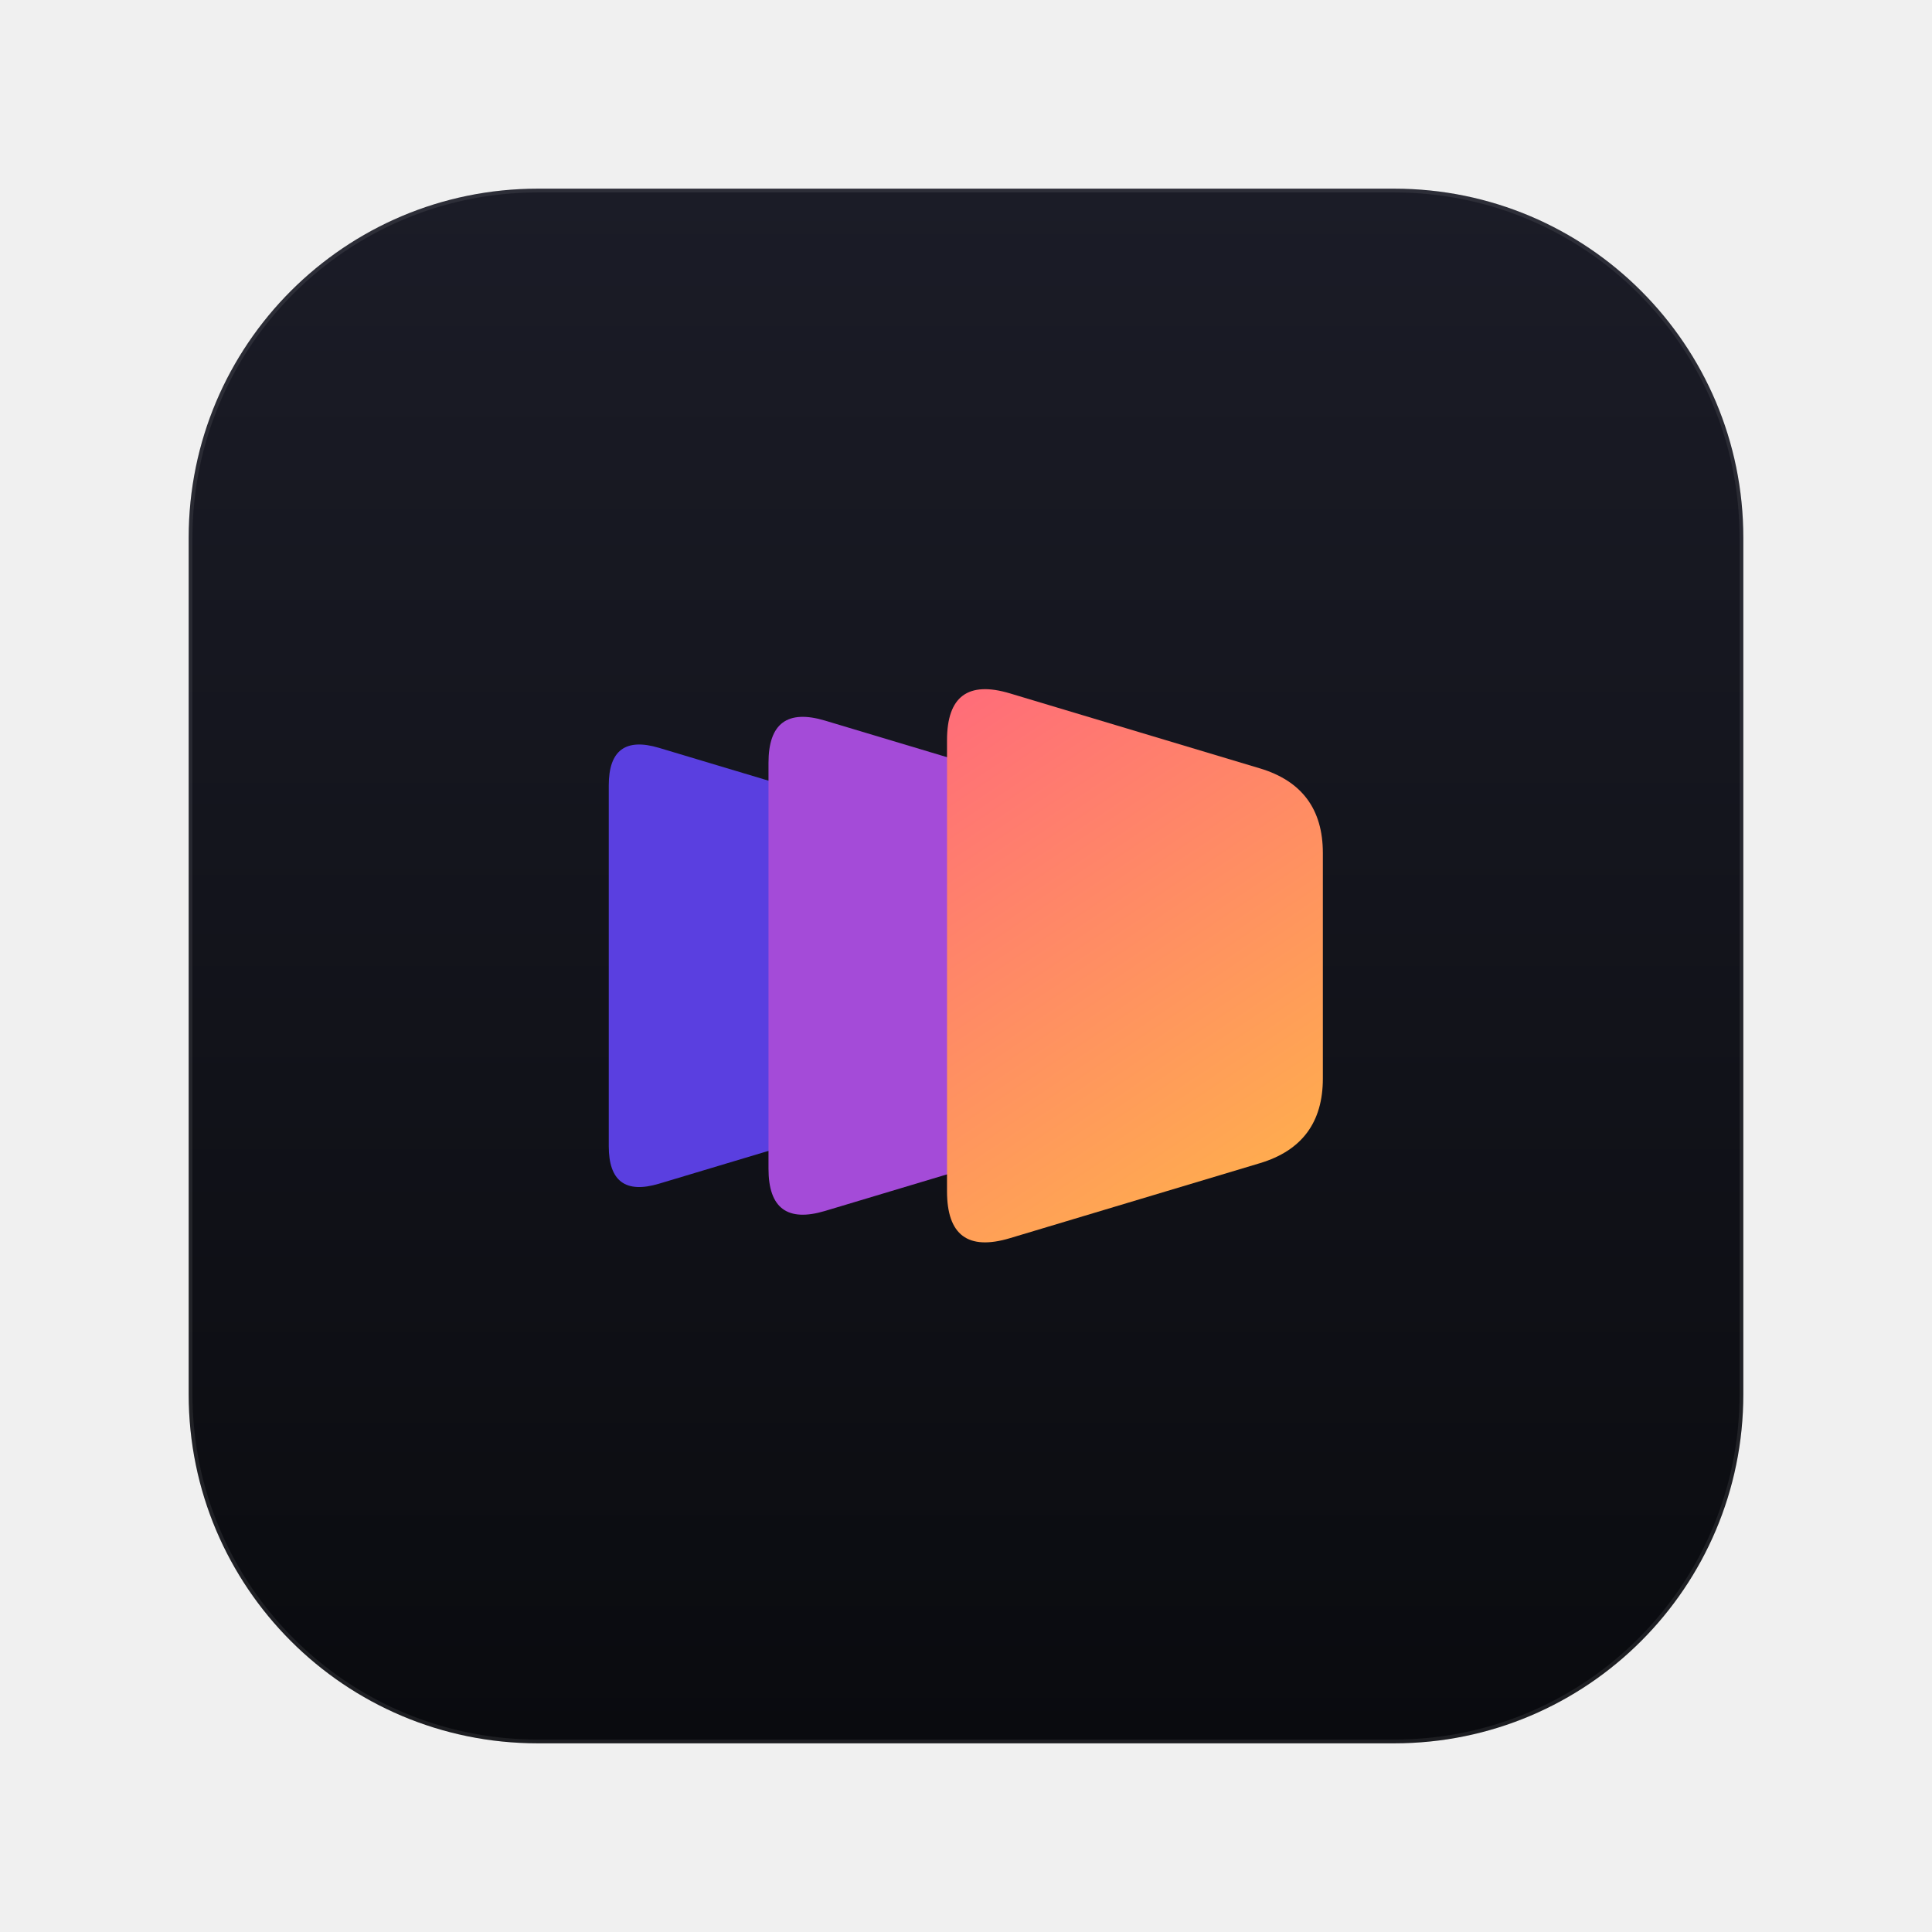
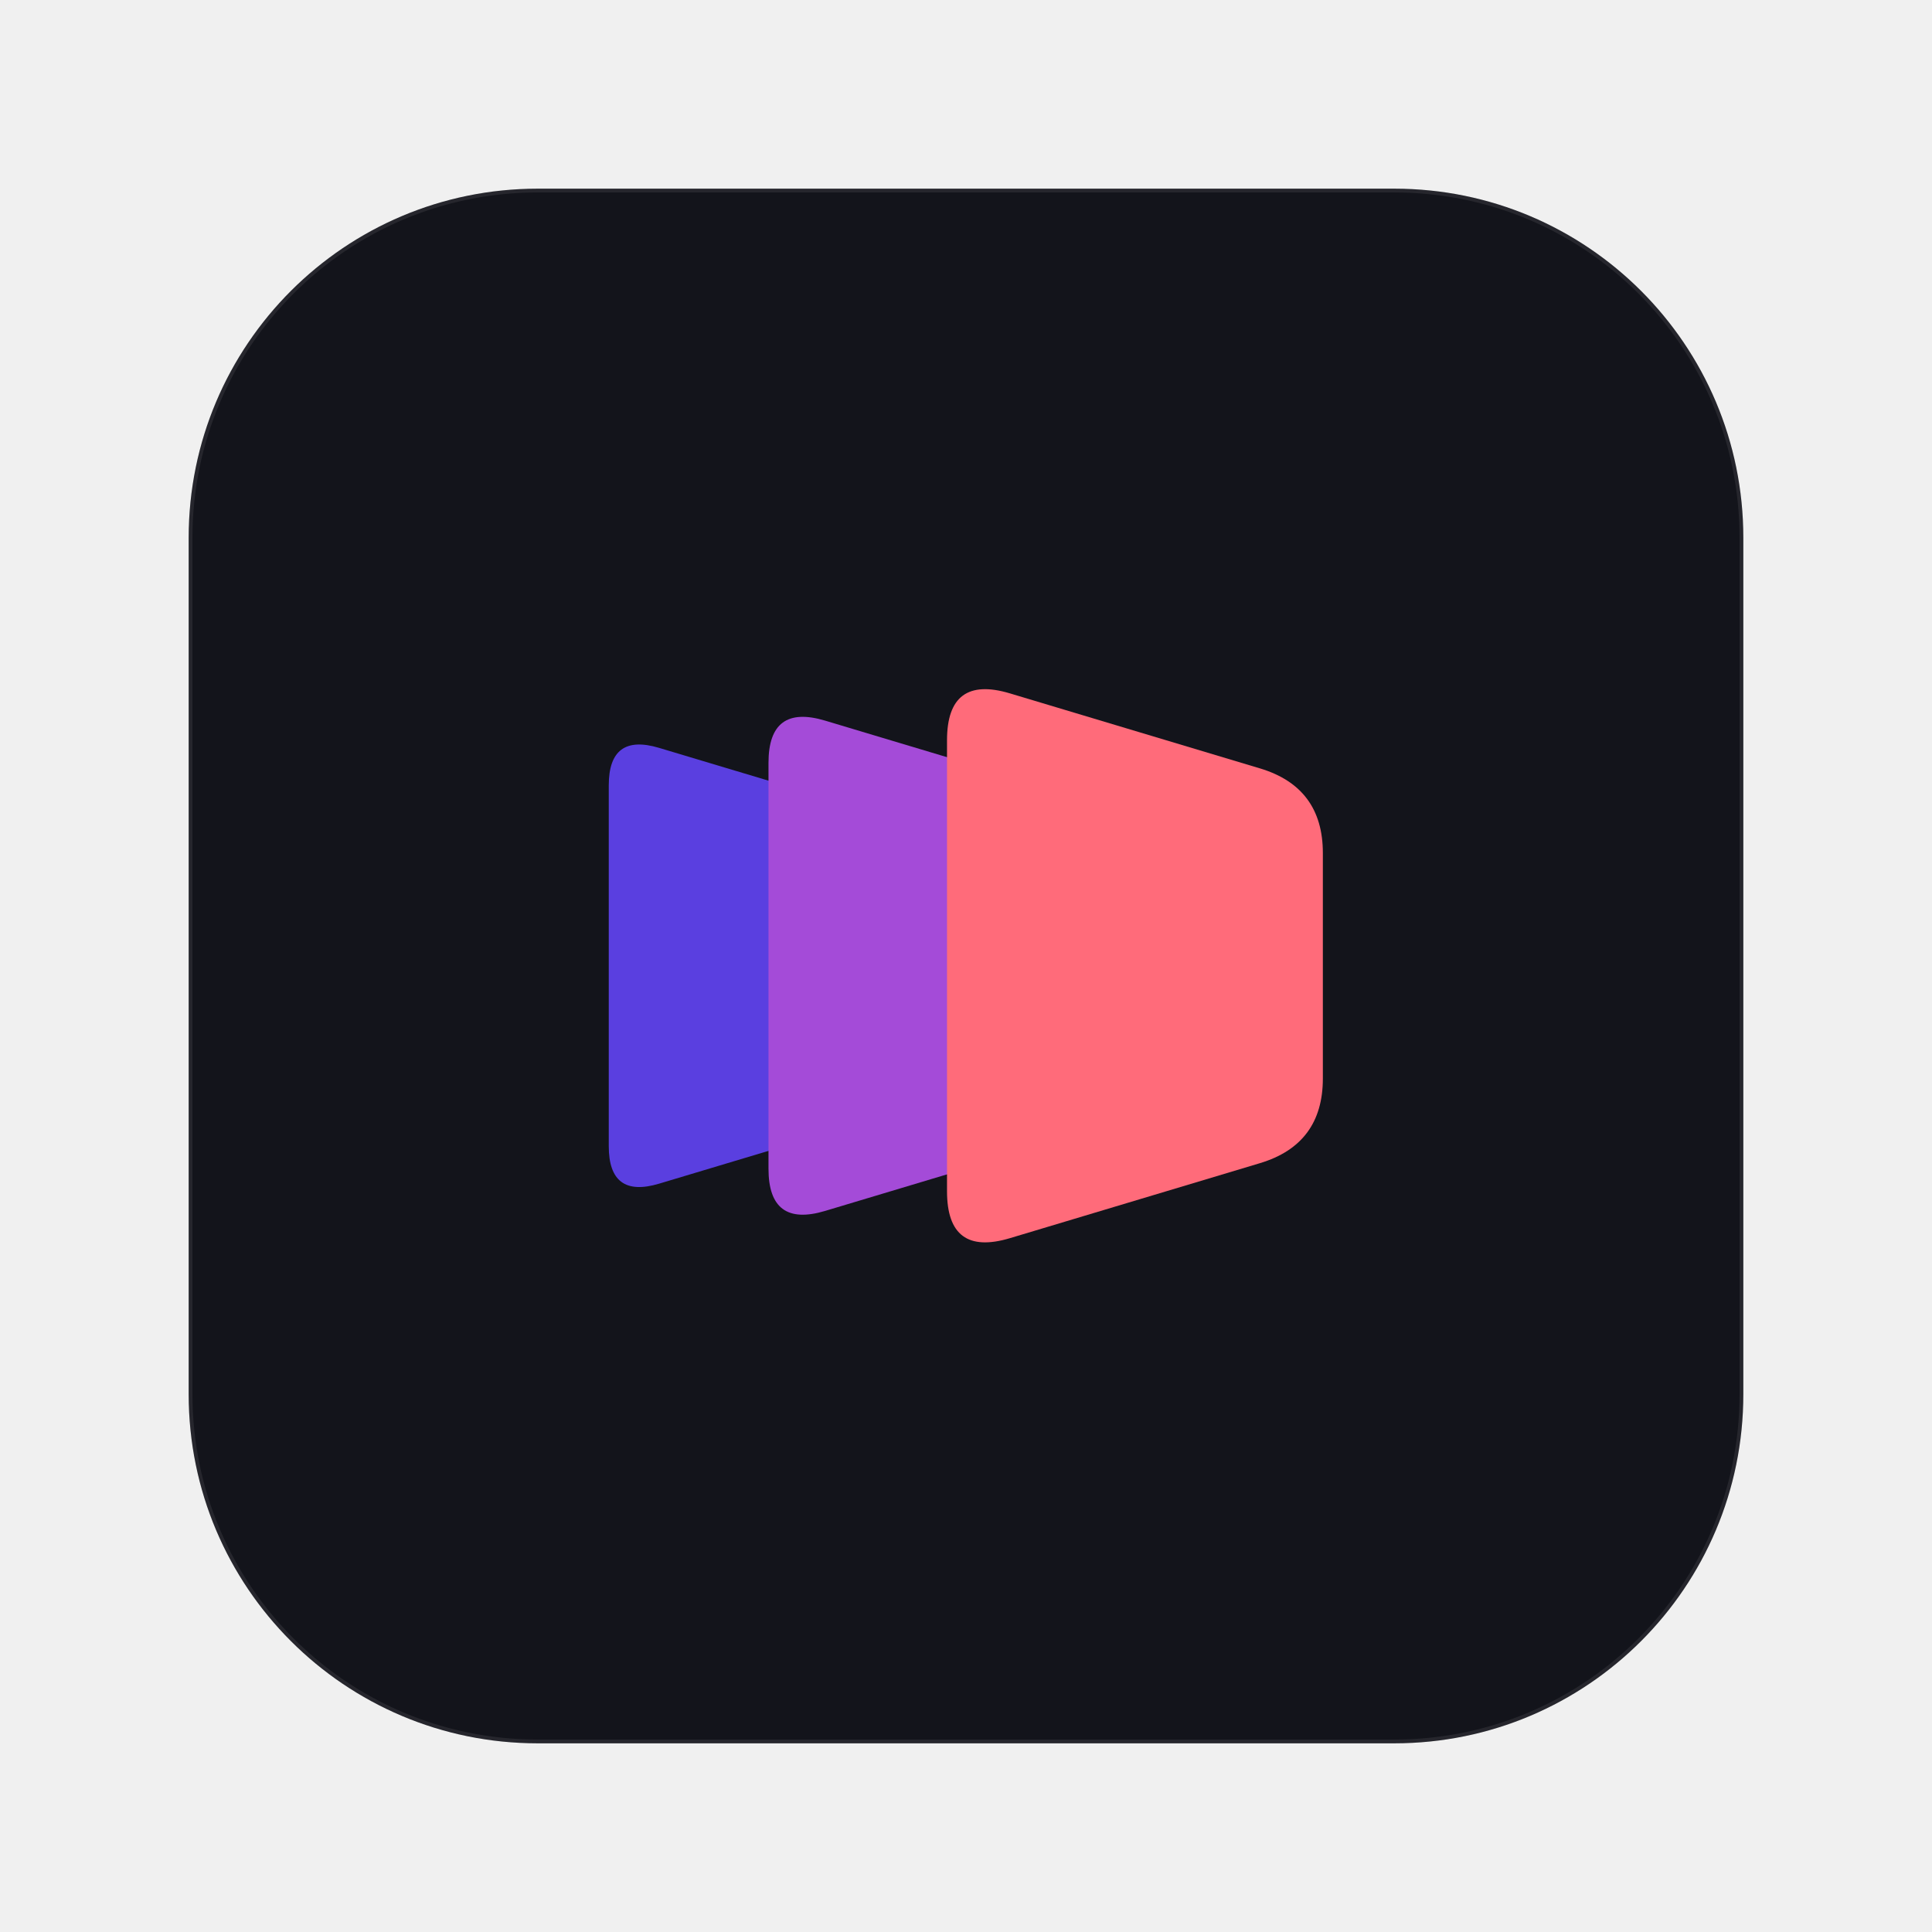
<svg xmlns="http://www.w3.org/2000/svg" viewBox="0 0 1024 1024" width="1024" height="1024">
-   <defs>
-     <linearGradient id="mg" gradientUnits="userSpaceOnUse" x1="42" y1="20" x2="82" y2="80">
-       <stop offset="0" stop-color="#FF6B7A" />
-       <stop offset="1" stop-color="#FFB648" />
-     </linearGradient>
-     <linearGradient id="bg" gradientUnits="userSpaceOnUse" x1="0" y1="100" x2="0" y2="924">
-       <stop offset="0" stop-color="#1B1C27" />
-       <stop offset="1" stop-color="#0A0B0F" />
-     </linearGradient>
-   </defs>
-   <rect x="100" y="100" width="824" height="824" rx="185" fill="url(#bg)" />
+   <rect x="100" y="100" width="824" height="824" rx="185" fill="#13141B" />
  <rect x="101" y="101" width="822" height="822" rx="184" fill="none" stroke="#fff" stroke-opacity=".08" stroke-width="2" />
  <g transform="translate(292.78 262.88) scale(4.98)">
    <path fill="#5A3FE0" d="M6 30.8Q6 25.2 11.36 26.81L32.64 33.19Q38 34.8 38 40.4L38 59.6Q38 65.2 32.64 66.81L11.36 73.19Q6 74.8 6 69.2Z" />
    <path fill="#A44BD8" d="M23 28.4Q23 22.1 29.03 23.91L52.97 31.09Q59 32.9 59 39.2L59 60.8Q59 67.1 52.97 68.91L29.03 76.09Q23 77.9 23 71.6Z" />
-     <path fill="url(#mg)" d="M42 26Q42 19 48.7 21.01L75.3 28.99Q82 31 82 38L82 62Q82 69 75.3 71.01L48.7 78.99Q42 81 42 74Z" />
+     <path fill="#FF6B7A" d="M42 26Q42 19 48.7 21.01L75.3 28.99Q82 31 82 38L82 62Q82 69 75.3 71.01L48.7 78.99Q42 81 42 74Z" />
  </g>
</svg>
